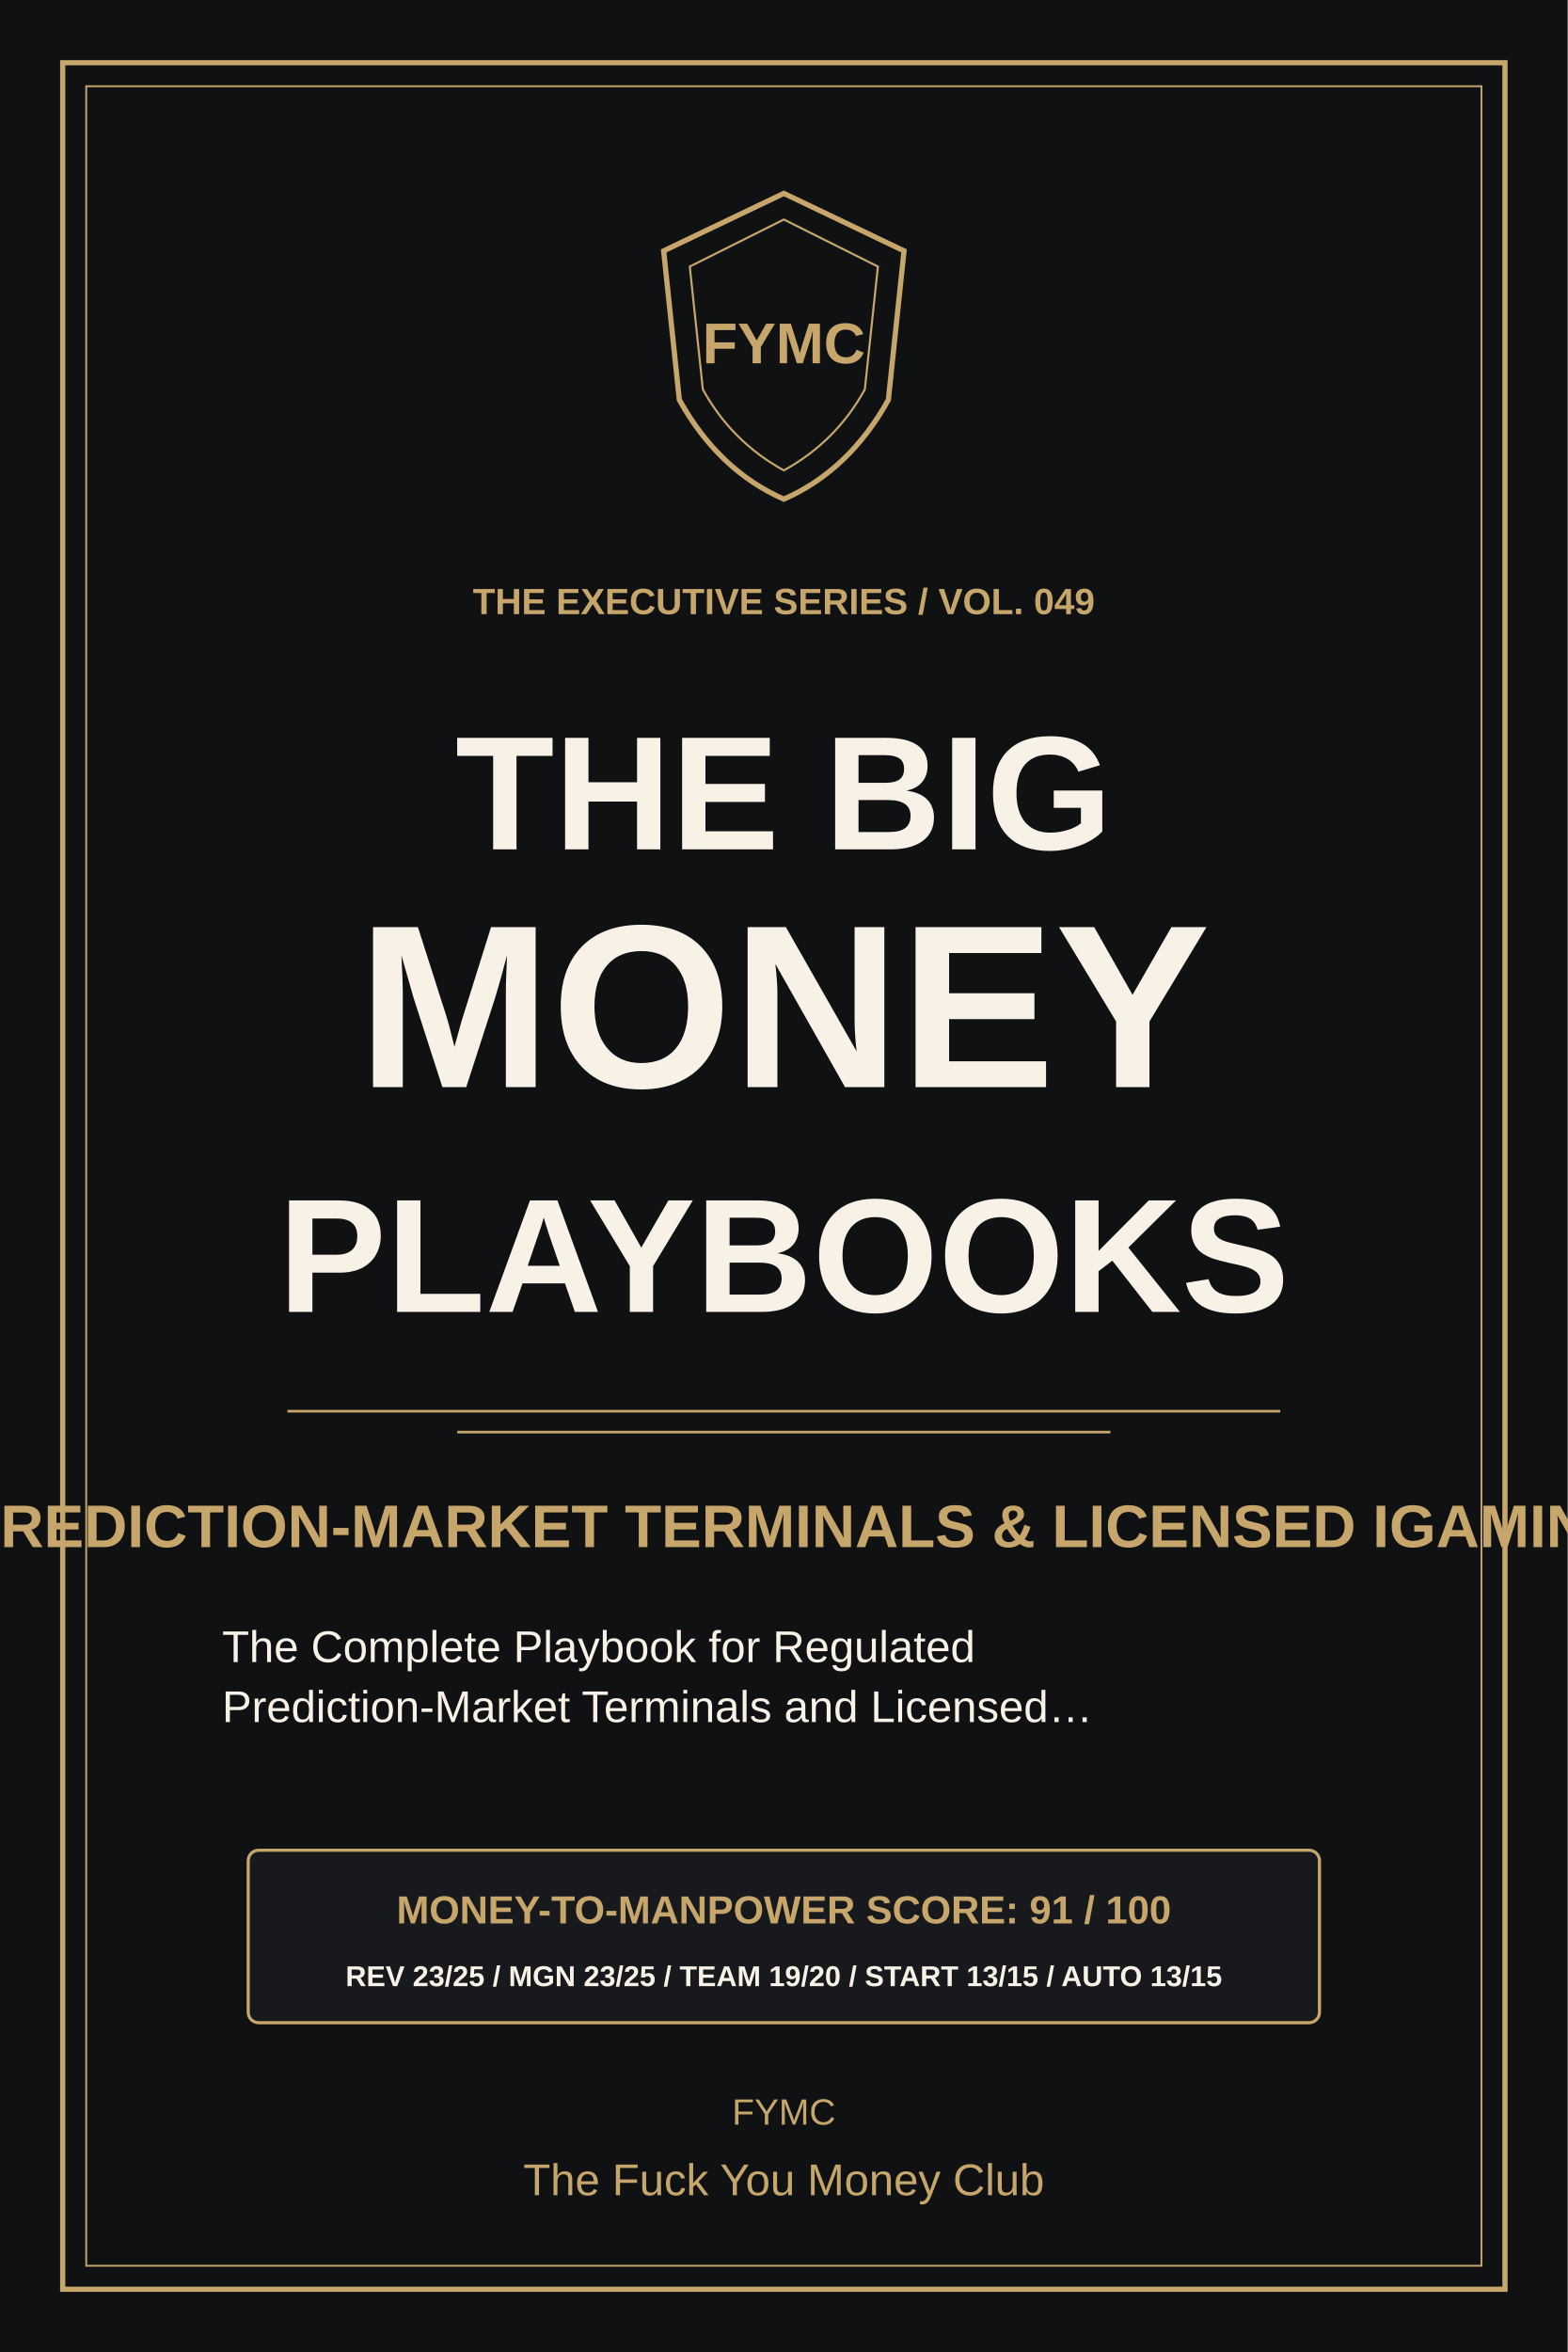
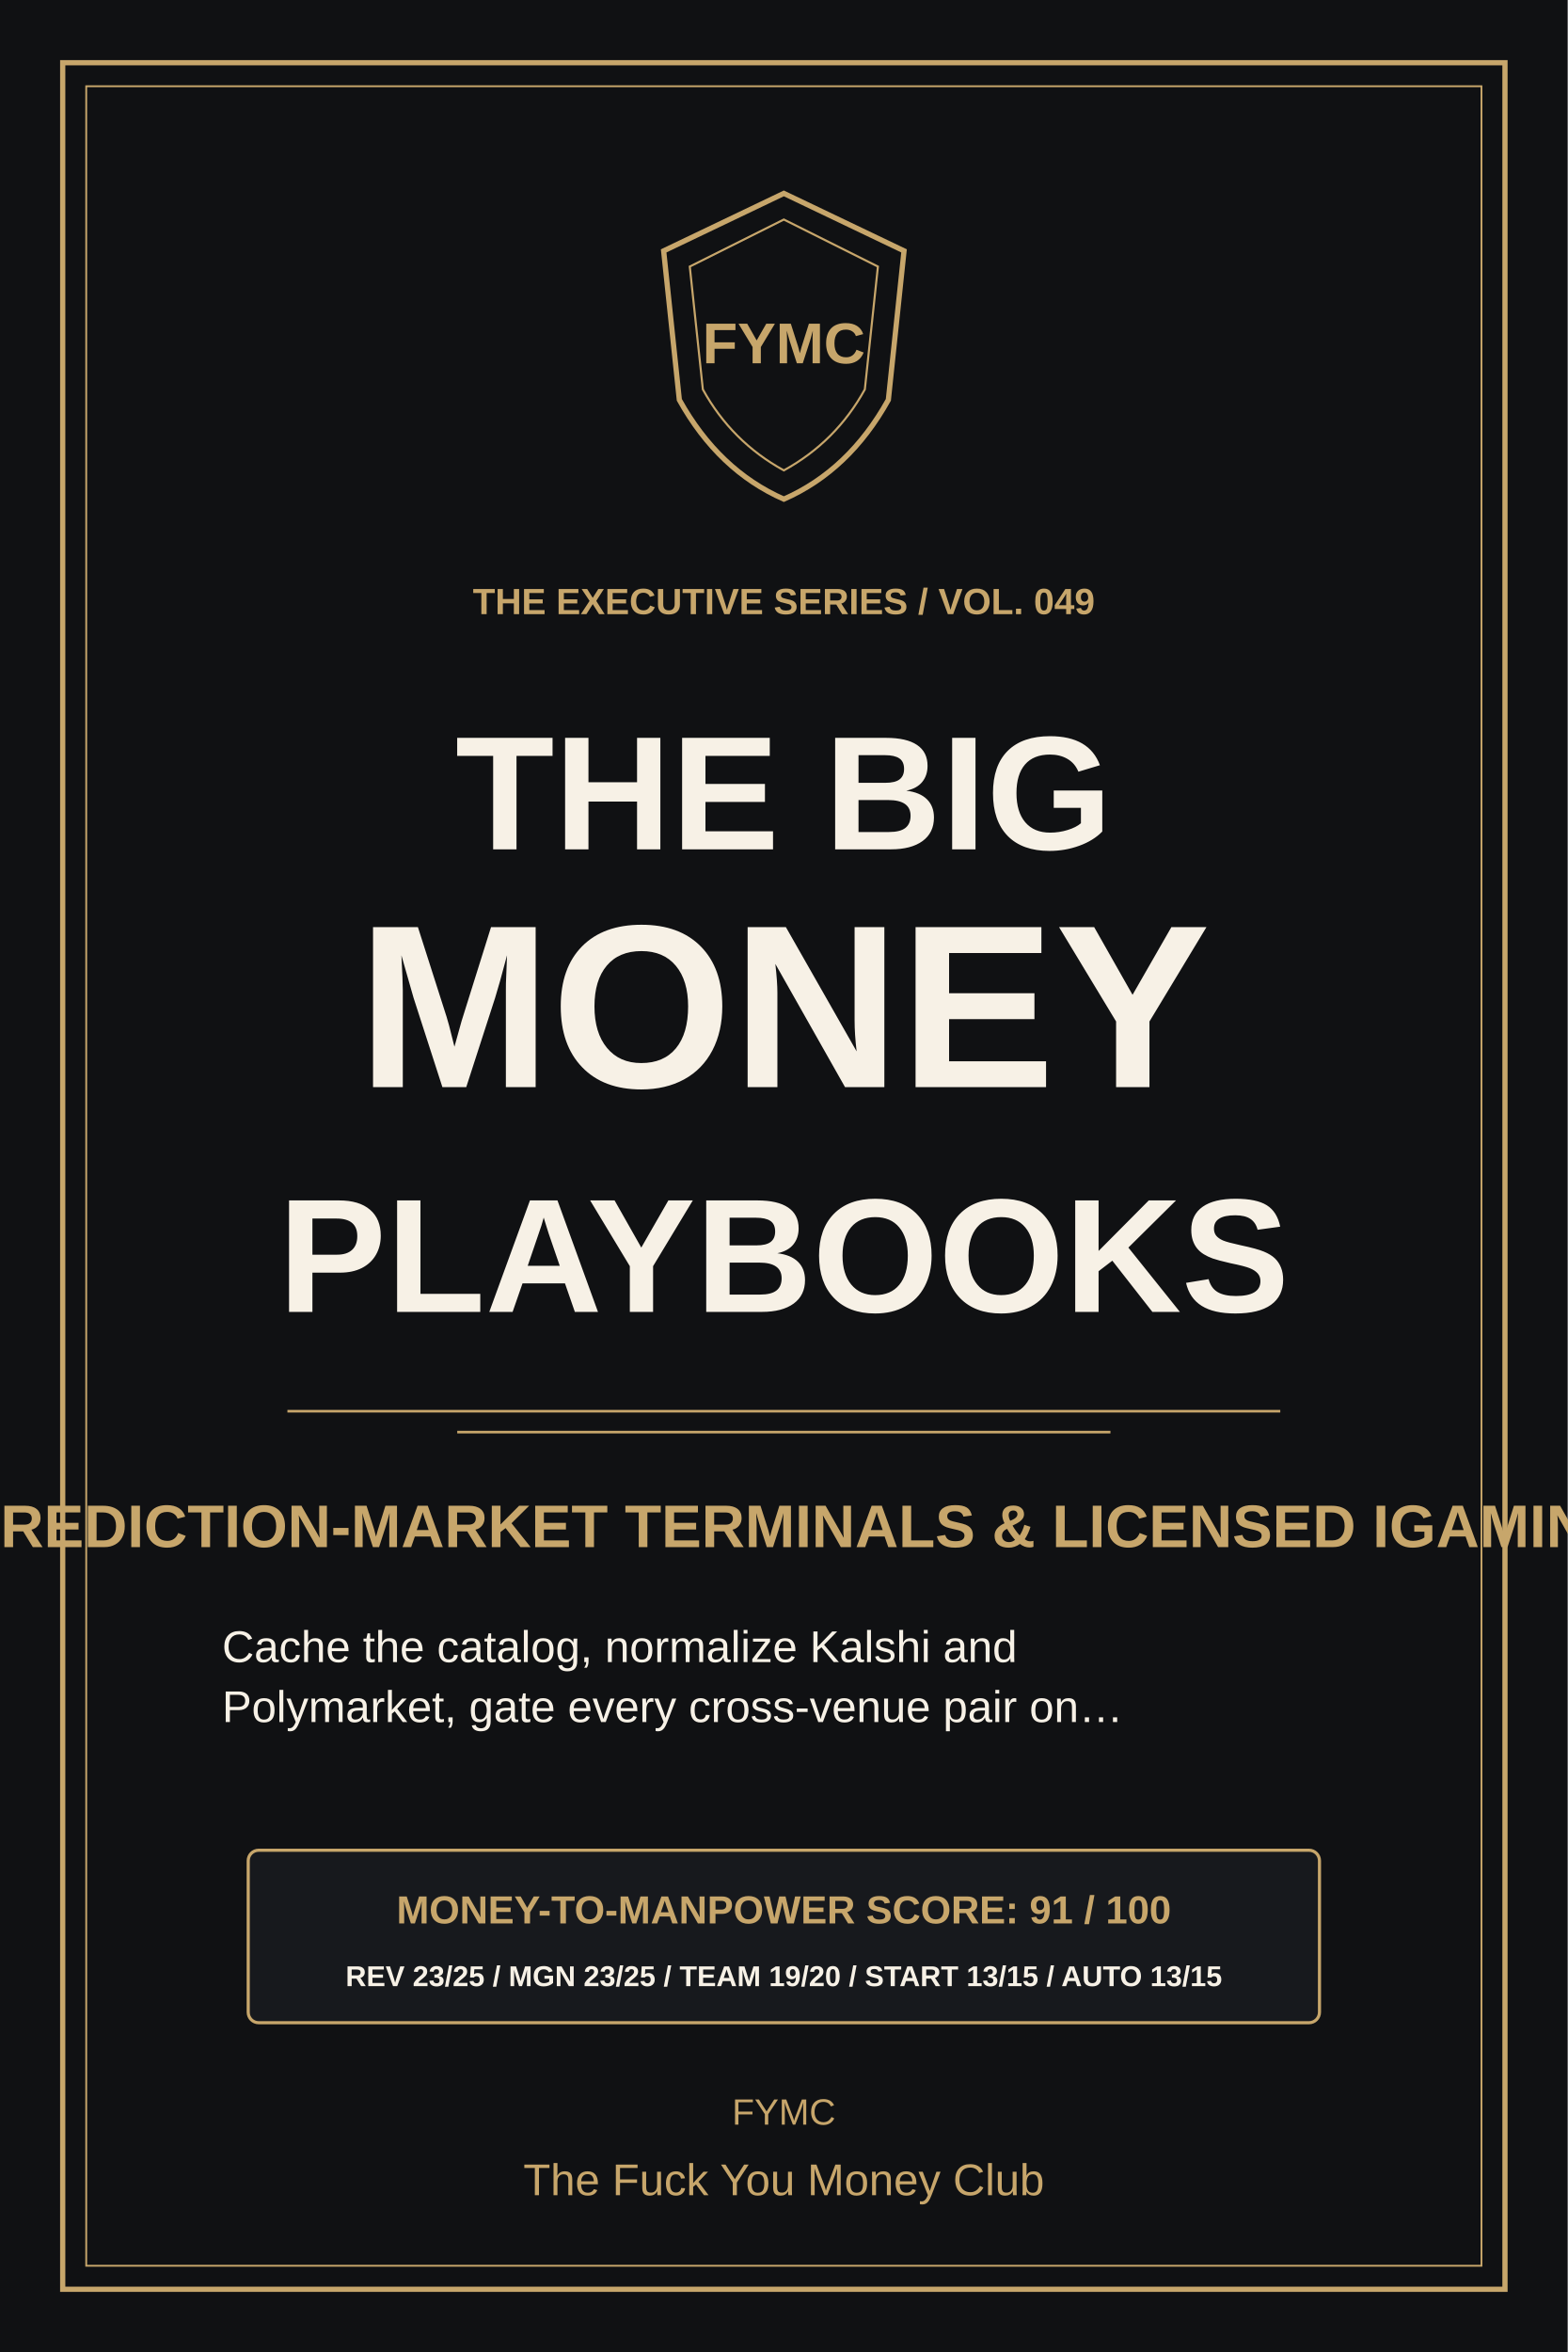
<svg xmlns="http://www.w3.org/2000/svg" width="600" height="900" viewBox="0 0 600 900" role="img" aria-labelledby="art-title art-desc">
  <defs>
    <linearGradient id="stage" x2="0.25" y2="1">
      <stop stop-color="#F5F2EC" />
      <stop offset="1" stop-color="#CEC8BC" />
    </linearGradient>
    <linearGradient id="pages" x2="1" y2="0">
      <stop stop-color="#AAA69C" />
      <stop offset="0.22" stop-color="#FFFDF5" />
      <stop offset="0.8" stop-color="#E4DFD3" />
      <stop offset="1" stop-color="#BAB4A6" />
    </linearGradient>
    <linearGradient id="foil" x2="1" y2="0.3">
      <stop stop-color="#FFFFFF" stop-opacity="0.18" />
      <stop offset="0.3" stop-color="#FFFFFF" stop-opacity="0" />
      <stop offset="1" stop-color="#000000" stop-opacity="0.2" />
    </linearGradient>
    <linearGradient id="metal" x2="1" y2="1">
      <stop stop-color="#797D80" />
      <stop offset="0.35" stop-color="#272A2D" />
      <stop offset="0.72" stop-color="#090B0C" />
      <stop offset="1" stop-color="#63676A" />
    </linearGradient>
    <linearGradient id="glass" x2="1" y2="1">
      <stop stop-color="#FFFFFF" stop-opacity="0.14" />
      <stop offset="0.48" stop-color="#FFFFFF" stop-opacity="0" />
    </linearGradient>
    <filter id="shadow" x="-50%" y="-100%" width="200%" height="300%">
      <feGaussianBlur stdDeviation="15" />
    </filter>
  </defs>
  <rect x="0" y="0" width="600" height="900" rx="0" fill="#101113" stroke="none" stroke-width="1" />
  <rect x="24" y="24" width="552" height="852" rx="0" fill="none" stroke="#C7A66B" stroke-width="2" />
  <rect x="33" y="33" width="534" height="834" rx="0" fill="none" stroke="#C7A66B" stroke-width="0.7" />
  <path d="M300 74 L346 96 L340 153 Q325 180 300 191 Q275 180 260 153 L254 96 Z" fill="none" stroke="#C7A66B" stroke-width="2" />
  <path d="M300 84 L336 102 L331 149 Q320 169 300 180 Q280 169 269 149 L264 102 Z" fill="none" stroke="#C7A66B" stroke-width="0.8" />
  <text x="300" y="139" fill="#C7A66B" font-family="Arial, Helvetica, sans-serif" font-size="22" font-weight="700" text-anchor="middle">FYMC</text>
  <text x="300" y="235" fill="#C7A66B" font-family="Arial, Helvetica, sans-serif" font-size="14" font-weight="700" text-anchor="middle">THE EXECUTIVE SERIES / VOL. 049</text>
  <text x="300" y="325" fill="#F7F1E6" font-family="Arial, Helvetica, sans-serif" font-size="62" font-weight="800" text-anchor="middle">THE BIG</text>
  <text x="300" y="416" fill="#F7F1E6" font-family="Arial, Helvetica, sans-serif" font-size="89" font-weight="800" text-anchor="middle">MONEY</text>
  <text x="300" y="502" fill="#F7F1E6" font-family="Arial, Helvetica, sans-serif" font-size="62" font-weight="800" text-anchor="middle">PLAYBOOKS</text>
  <path d="M110 540 H490 M175 548 H425" fill="none" stroke="#C7A66B" stroke-width="1" />
  <text x="300" y="592" fill="#C7A66B" font-family="Arial, Helvetica, sans-serif" font-size="23" font-weight="600" text-anchor="middle" textLength="460" lengthAdjust="spacingAndGlyphs">REGULATED PREDICTION-MARKET TERMINALS &amp; LICENSED IGAMING AFFILIATES</text>
-   <text x="85" y="636.0" fill="#F7F1E6" font-family="Arial, Helvetica, sans-serif" font-size="17" font-weight="400" text-anchor="start">The Complete Playbook for Regulated</text>
-   <text x="85" y="658.95" fill="#F7F1E6" font-family="Arial, Helvetica, sans-serif" font-size="17" font-weight="400" text-anchor="start">Prediction-Market Terminals and Licensed…</text>
+   <text x="85" y="636.0" fill="#F7F1E6" font-family="Arial, Helvetica, sans-serif" font-size="17" font-weight="400" text-anchor="start">Cache the catalog, normalize Kalshi and</text>
+   <text x="85" y="658.95" fill="#F7F1E6" font-family="Arial, Helvetica, sans-serif" font-size="17" font-weight="400" text-anchor="start">Polymarket, gate every cross-venue pair on…</text>
  <rect x="95" y="708" width="410" height="66" rx="4" fill="#17191D" stroke="#C7A66B" stroke-width="1.2" />
  <text x="300" y="736" fill="#C7A66B" font-family="Arial, Helvetica, sans-serif" font-size="15" font-weight="700" text-anchor="middle">MONEY-TO-MANPOWER SCORE: 91 / 100</text>
  <text x="300" y="760" fill="#F7F1E6" font-family="Arial, Helvetica, sans-serif" font-size="11" font-weight="600" text-anchor="middle" textLength="386" lengthAdjust="spacingAndGlyphs">REV 23/25 / MGN 23/25 / TEAM 19/20 / START 13/15 / AUTO 13/15</text>
  <text x="300" y="813" fill="#C7A66B" font-family="Arial, Helvetica, sans-serif" font-size="14" font-weight="400" text-anchor="middle">FYMC</text>
  <text x="300" y="840" fill="#C7A66B" font-family="Arial, Helvetica, sans-serif" font-size="17" font-weight="400" text-anchor="middle">The Fuck You Money Club</text>
</svg>
